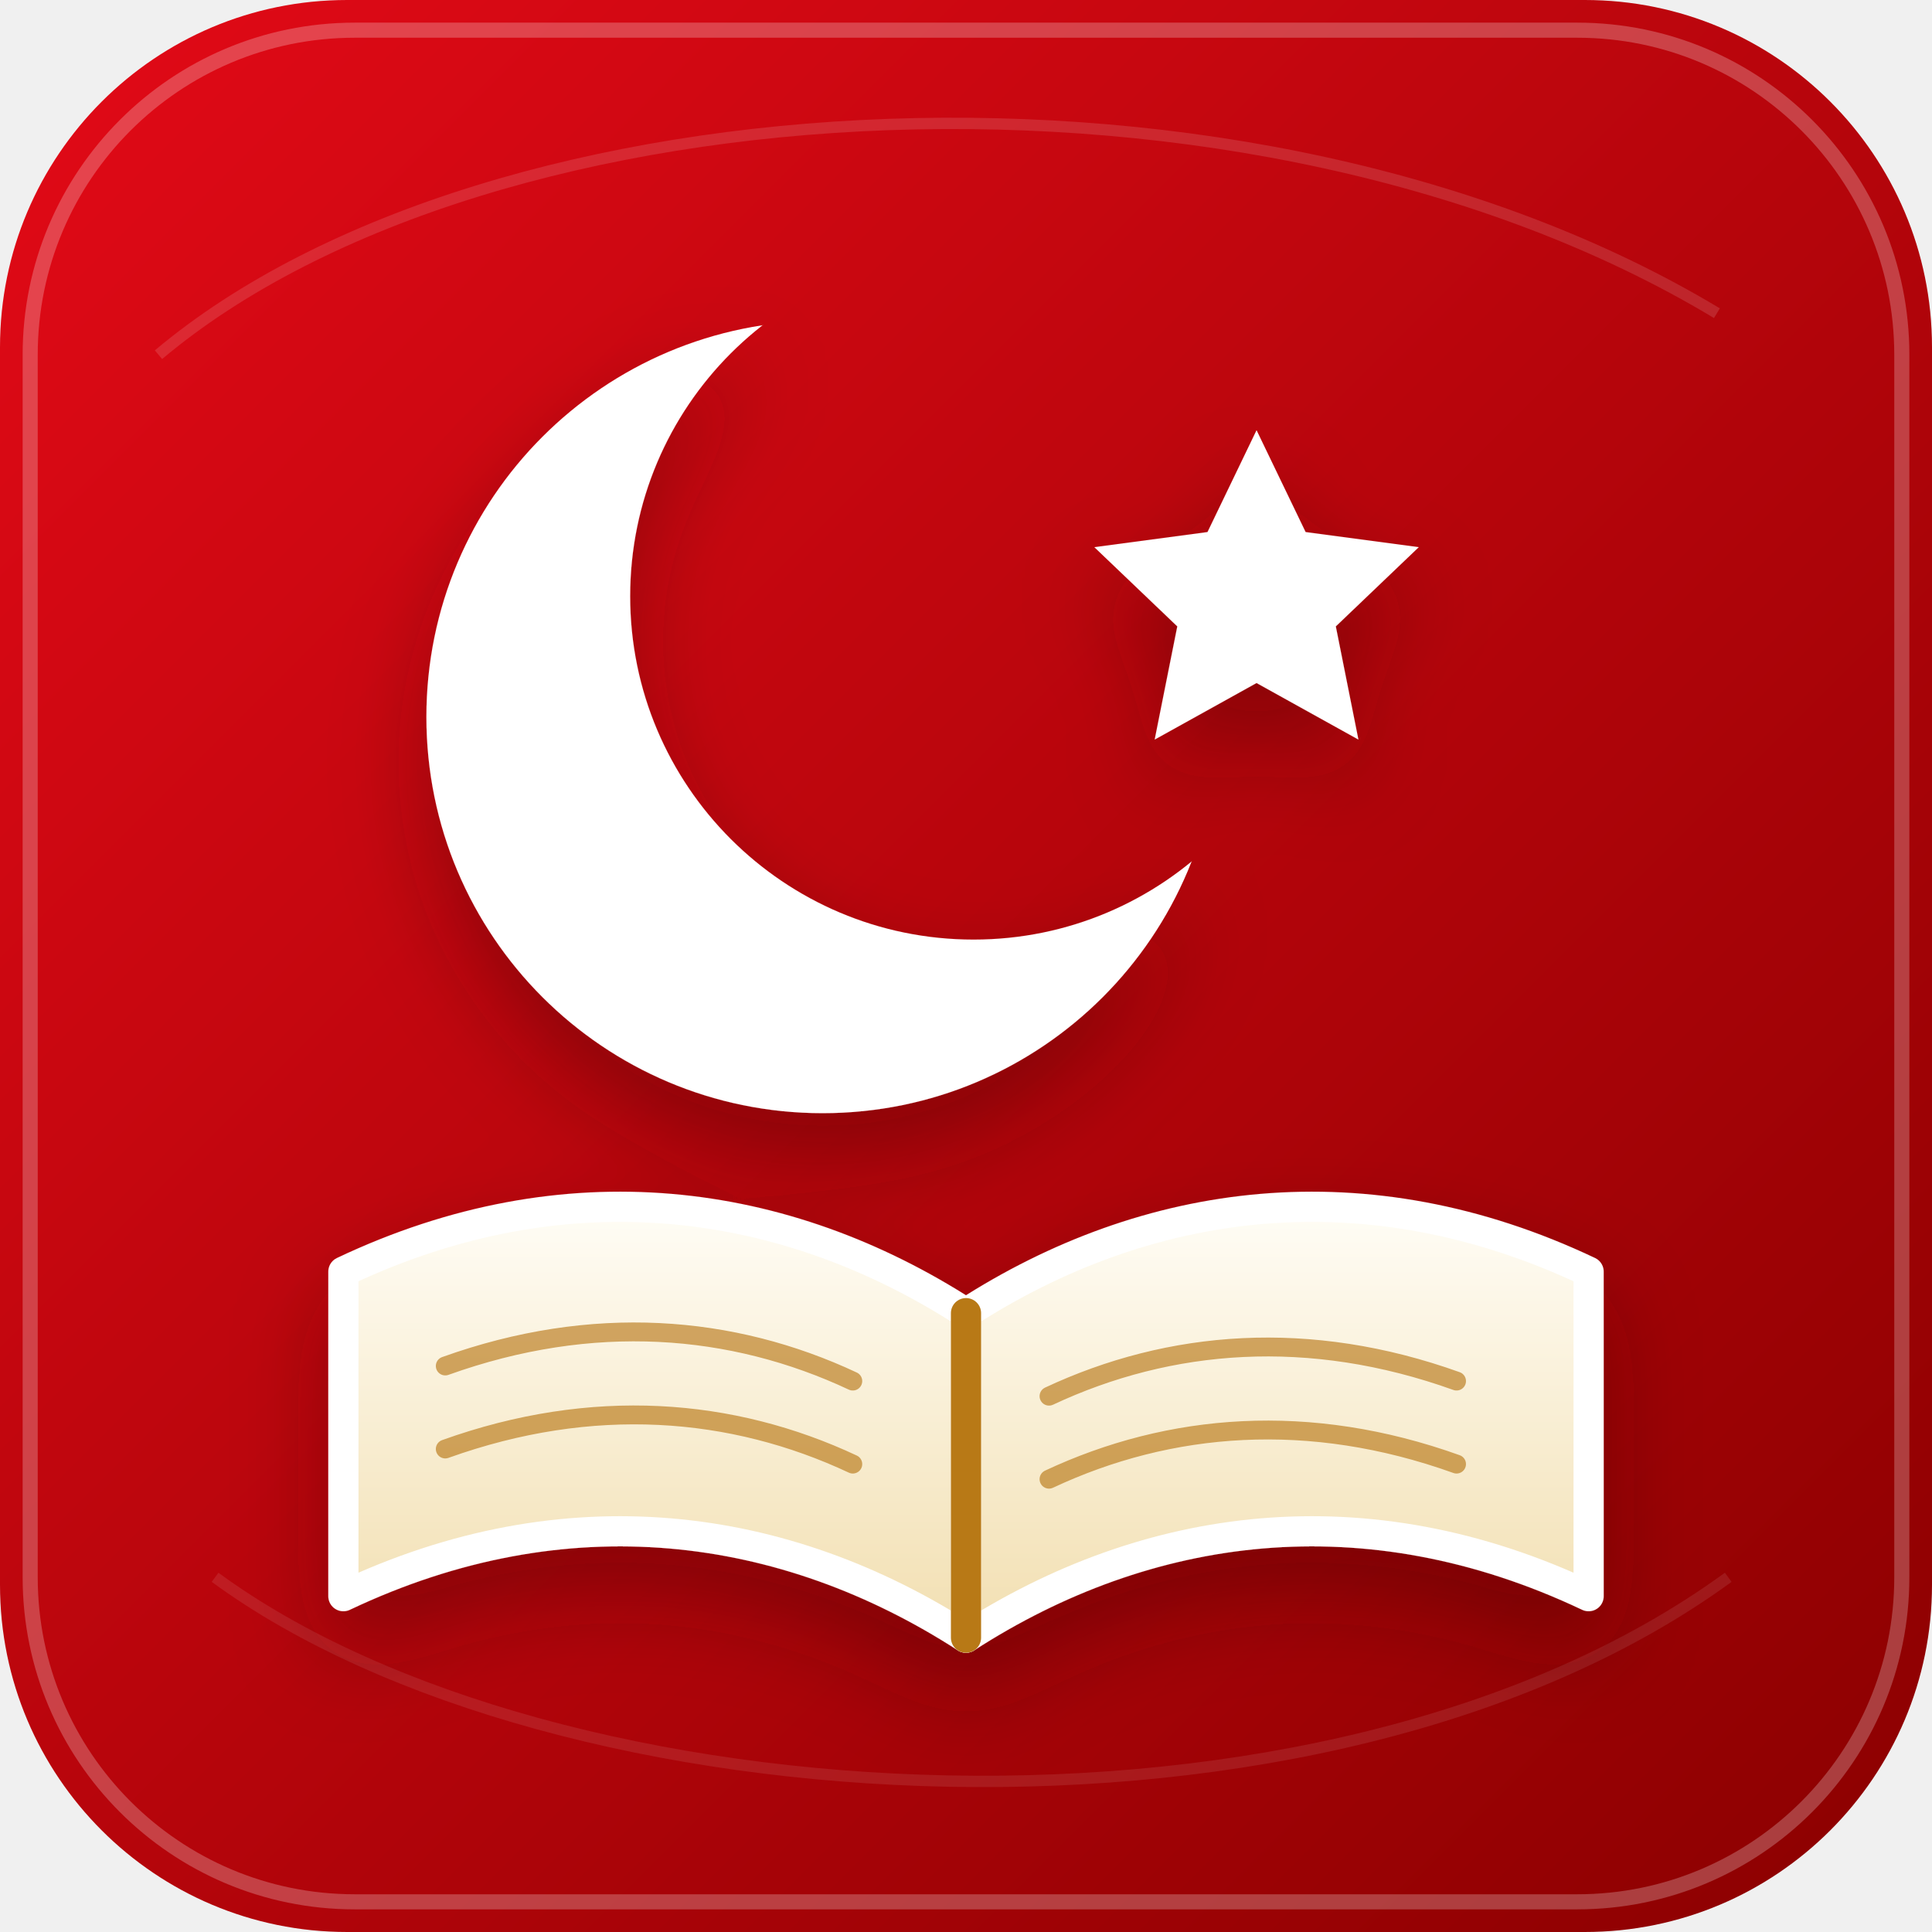
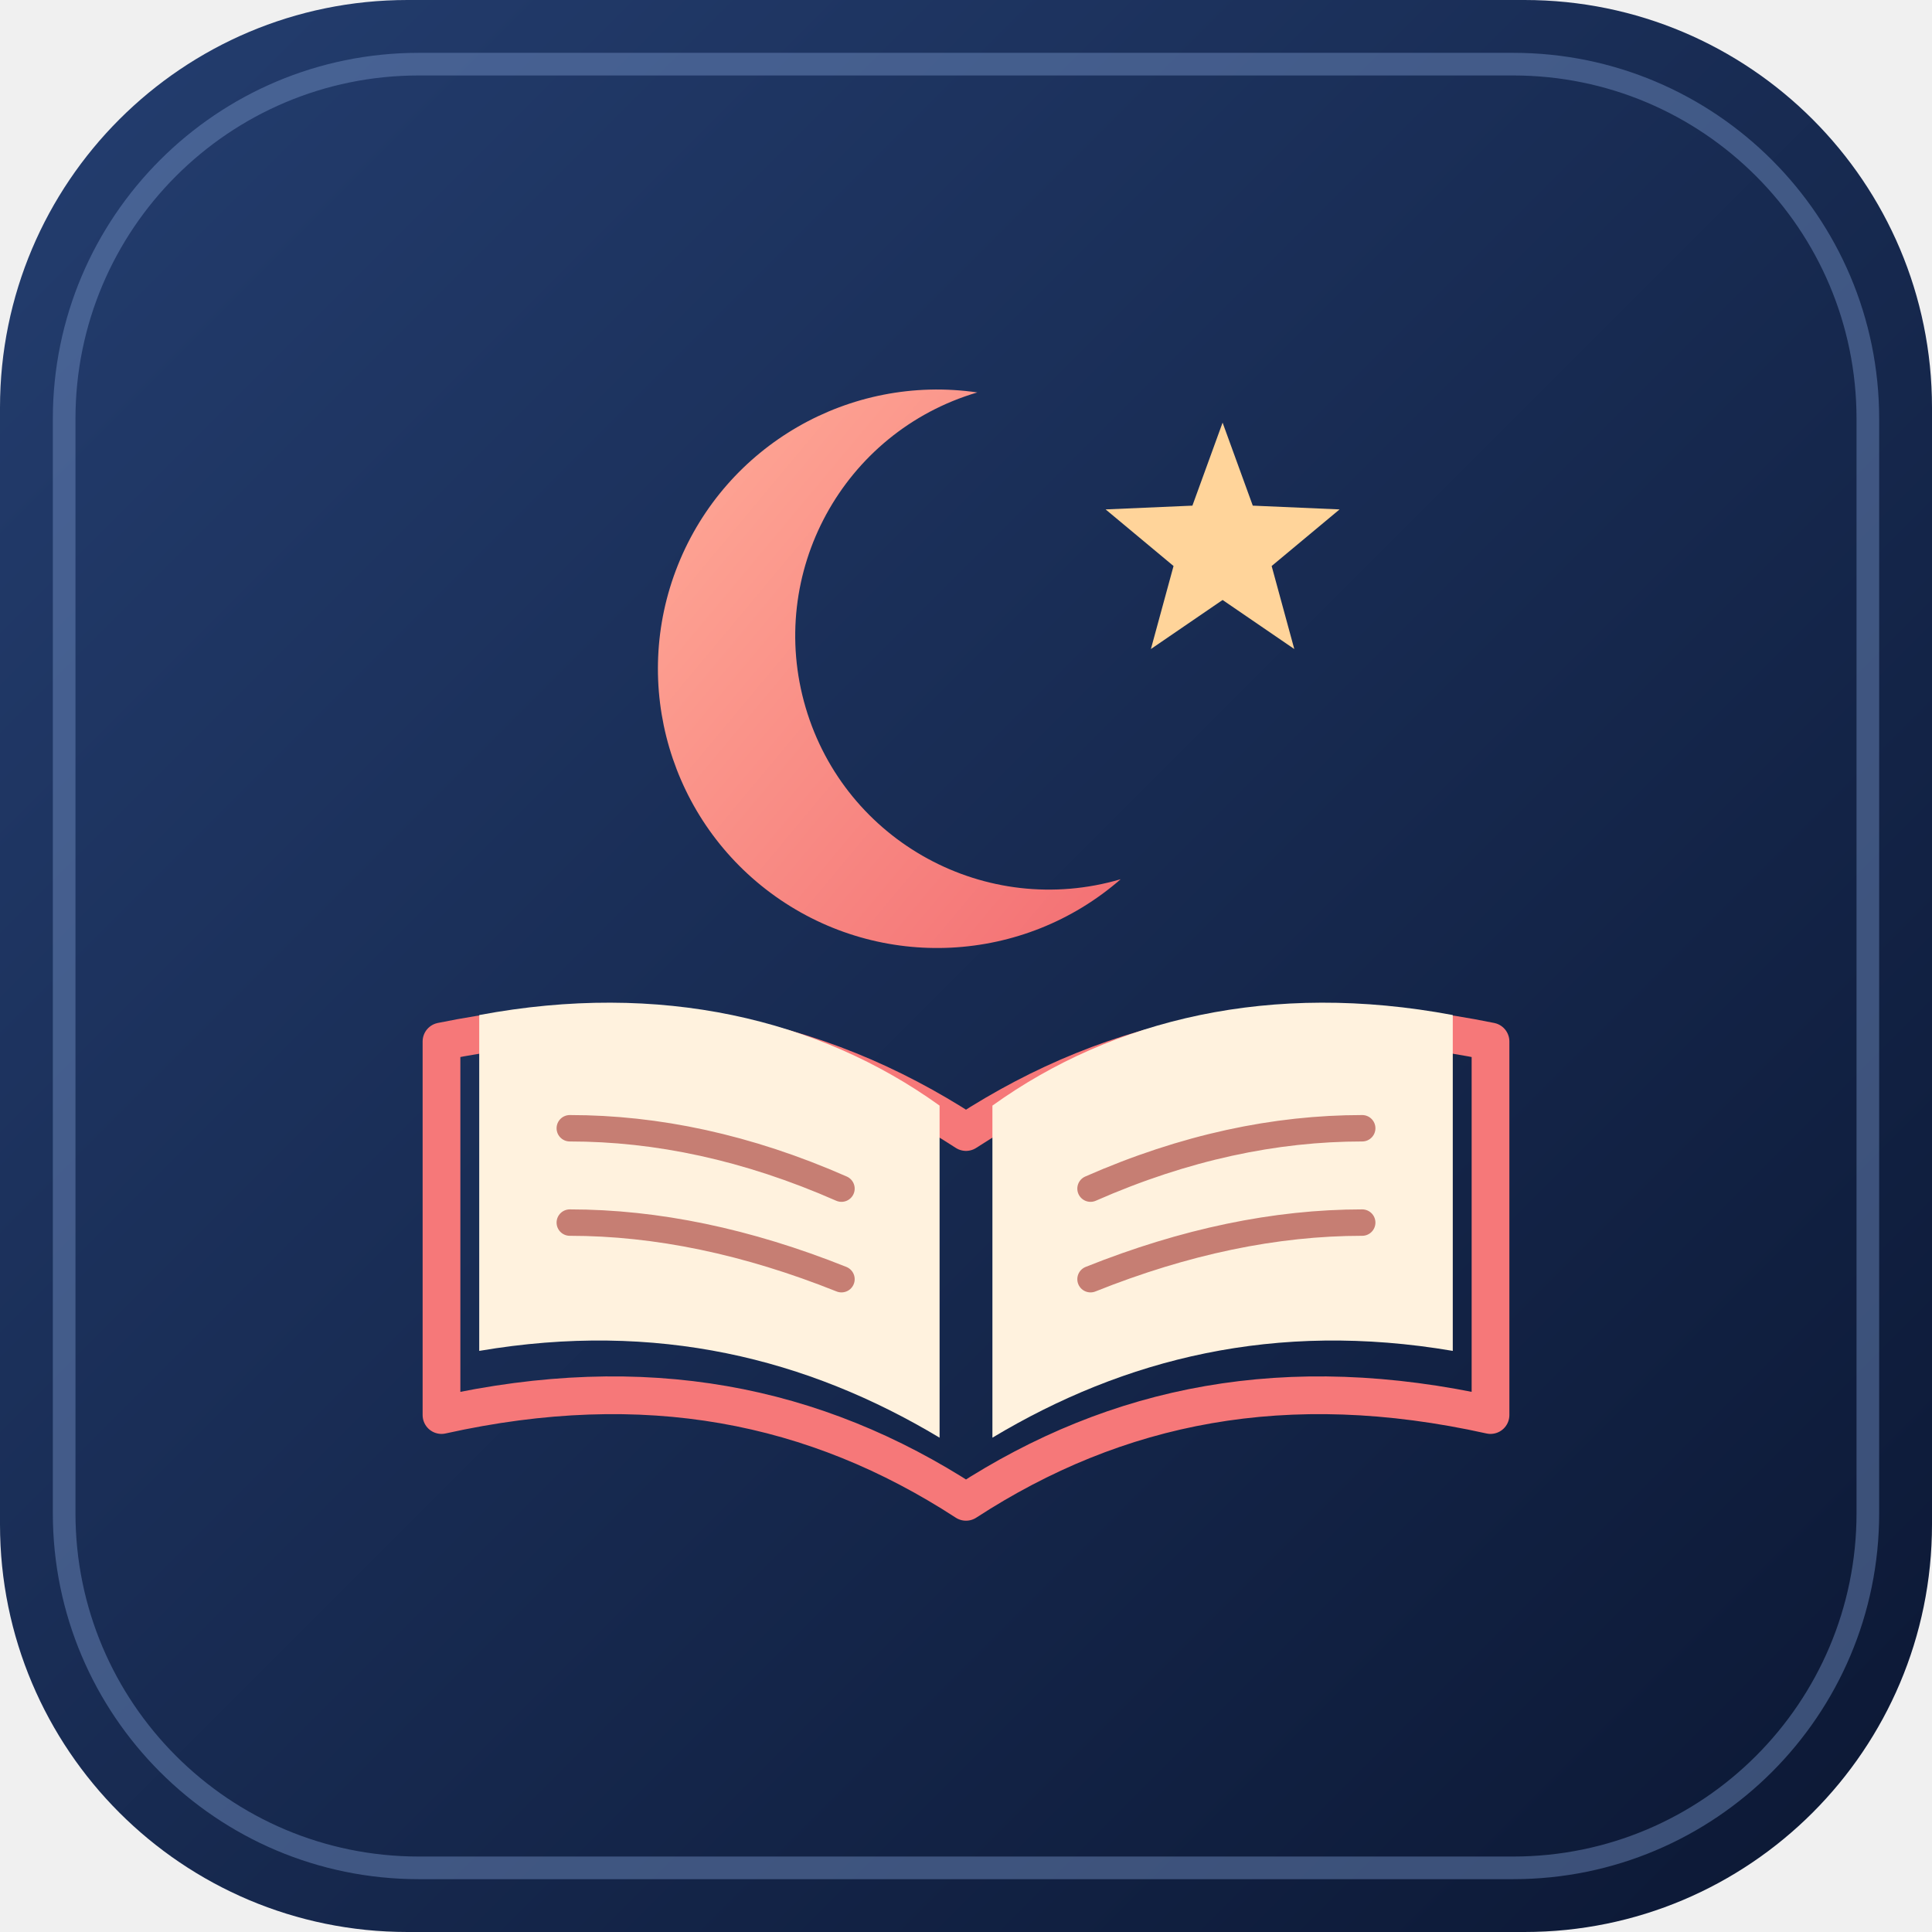
- <svg xmlns="http://www.w3.org/2000/svg" viewBox="0 0 512 512" role="img" aria-labelledby="title desc">
+ <svg xmlns="http://www.w3.org/2000/svg" viewBox="0 0 512 512" role="img" aria-labelledby="title">
  <defs>
-     <mask id="icon-crescent">
-       <rect width="512" height="512" fill="#fff" />
-       <circle cx="258" cy="158" r="91" fill="#000" />
-     </mask>
-     <linearGradient id="ruby" x1="0" y1="0" x2="1" y2="1">
-       <stop offset="0" stop-color="#E30A17" />
-       <stop offset="1" stop-color="#8a0000" />
+     <linearGradient id="surface" x1="0" x2="1" y2="1">
+       <stop stop-color="#243e70" />
+       <stop offset="1" stop-color="#0b1733" />
    </linearGradient>
-     <linearGradient id="page" x1="0" y1="0" x2="0" y2="1">
-       <stop offset="0" stop-color="#fffdf6" />
-       <stop offset="1" stop-color="#f2dfb1" />
+     <linearGradient id="accent" x1="0" x2="1" y2="1">
+       <stop stop-color="#ffab98" />
+       <stop offset="1" stop-color="#f36f73" />
    </linearGradient>
-     <filter id="shadow" x="-20%" y="-20%" width="140%" height="150%">
-       <feDropShadow dx="0" dy="12" stdDeviation="12" flood-color="#310000" flood-opacity=".32" />
-     </filter>
  </defs>
-   <rect width="512" height="512" rx="92" fill="url(#ruby)" />
-   <path d="M42 94C130 20 332 9 455 83" fill="none" stroke="#fff" stroke-opacity=".13" stroke-width="3" />
-   <path d="M57 418c90 66 294 78 401 0" fill="none" stroke="#fff" stroke-opacity=".09" stroke-width="3" />
-   <g filter="url(#shadow)">
-     <circle cx="218" cy="190" r="105" fill="#fff" mask="url(#icon-crescent)" />
-     <path d="m333 114 13 27 30 4-22 21 6 30-27-15-27 15 6-30-22-21 30-4z" fill="#fff" />
-     <path d="M91 337c59-28 117-20 165 11v86c-48-31-106-39-165-11z" fill="url(#page)" stroke="#fff" stroke-width="8" stroke-linejoin="round" />
-     <path d="M421 337c-59-28-117-20-165 11v86c48-31 106-39 165-11z" fill="url(#page)" stroke="#fff" stroke-width="8" stroke-linejoin="round" />
-     <path d="M256 348v86" fill="none" stroke="#b87918" stroke-width="8" stroke-linecap="round" />
-     <path d="M118 362c39-14 76-11 108 4m-108 18c39-14 76-11 108 4m160-22c-39-14-76-11-108 4m108 18c-39-14-76-11-108 4" fill="none" stroke="#b87918" stroke-opacity=".65" stroke-width="5" stroke-linecap="round" />
-   </g>
-   <rect x="8" y="8" width="496" height="496" rx="86" fill="none" stroke="#fff" stroke-opacity=".24" stroke-width="4" />
+   <rect width="512" height="512" rx="108" fill="url(#surface)" />
+   <rect x="17" y="17" width="478" height="478" rx="94" fill="none" stroke="#7795c9" stroke-opacity=".44" stroke-width="6" />
+   <path d="M259 104a74 74 0 1 0 38 129 66 66 0 0 1-38-129Z" fill="url(#accent)" />
+   <path d="m324 112 8 22 23 1-18 15 6 22-19-13-19 13 6-22-18-15 23-1Z" fill="#ffd49a" />
+   <path d="M117 276c54-11 99-2 139 24 40-26 85-35 139-24v99c-54-12-99-3-139 23-40-26-85-35-139-23Z" fill="none" stroke="#f67879" stroke-width="10" stroke-linejoin="round" />
+   <path d="M127 269c48-9 90 1 122 24v88c-35-21-75-31-122-23Zm258 0c-48-9-90 1-122 24v88c35-21 75-31 122-23Z" fill="#fff2de" />
+   <path d="M151 299c23 0 47 5 72 16m-72 9c23 0 47 5 72 15m66-24c25-11 49-16 72-16m-72 40c25-10 49-15 72-15" fill="none" stroke="#c67e73" stroke-linecap="round" stroke-width="7" />
</svg>
